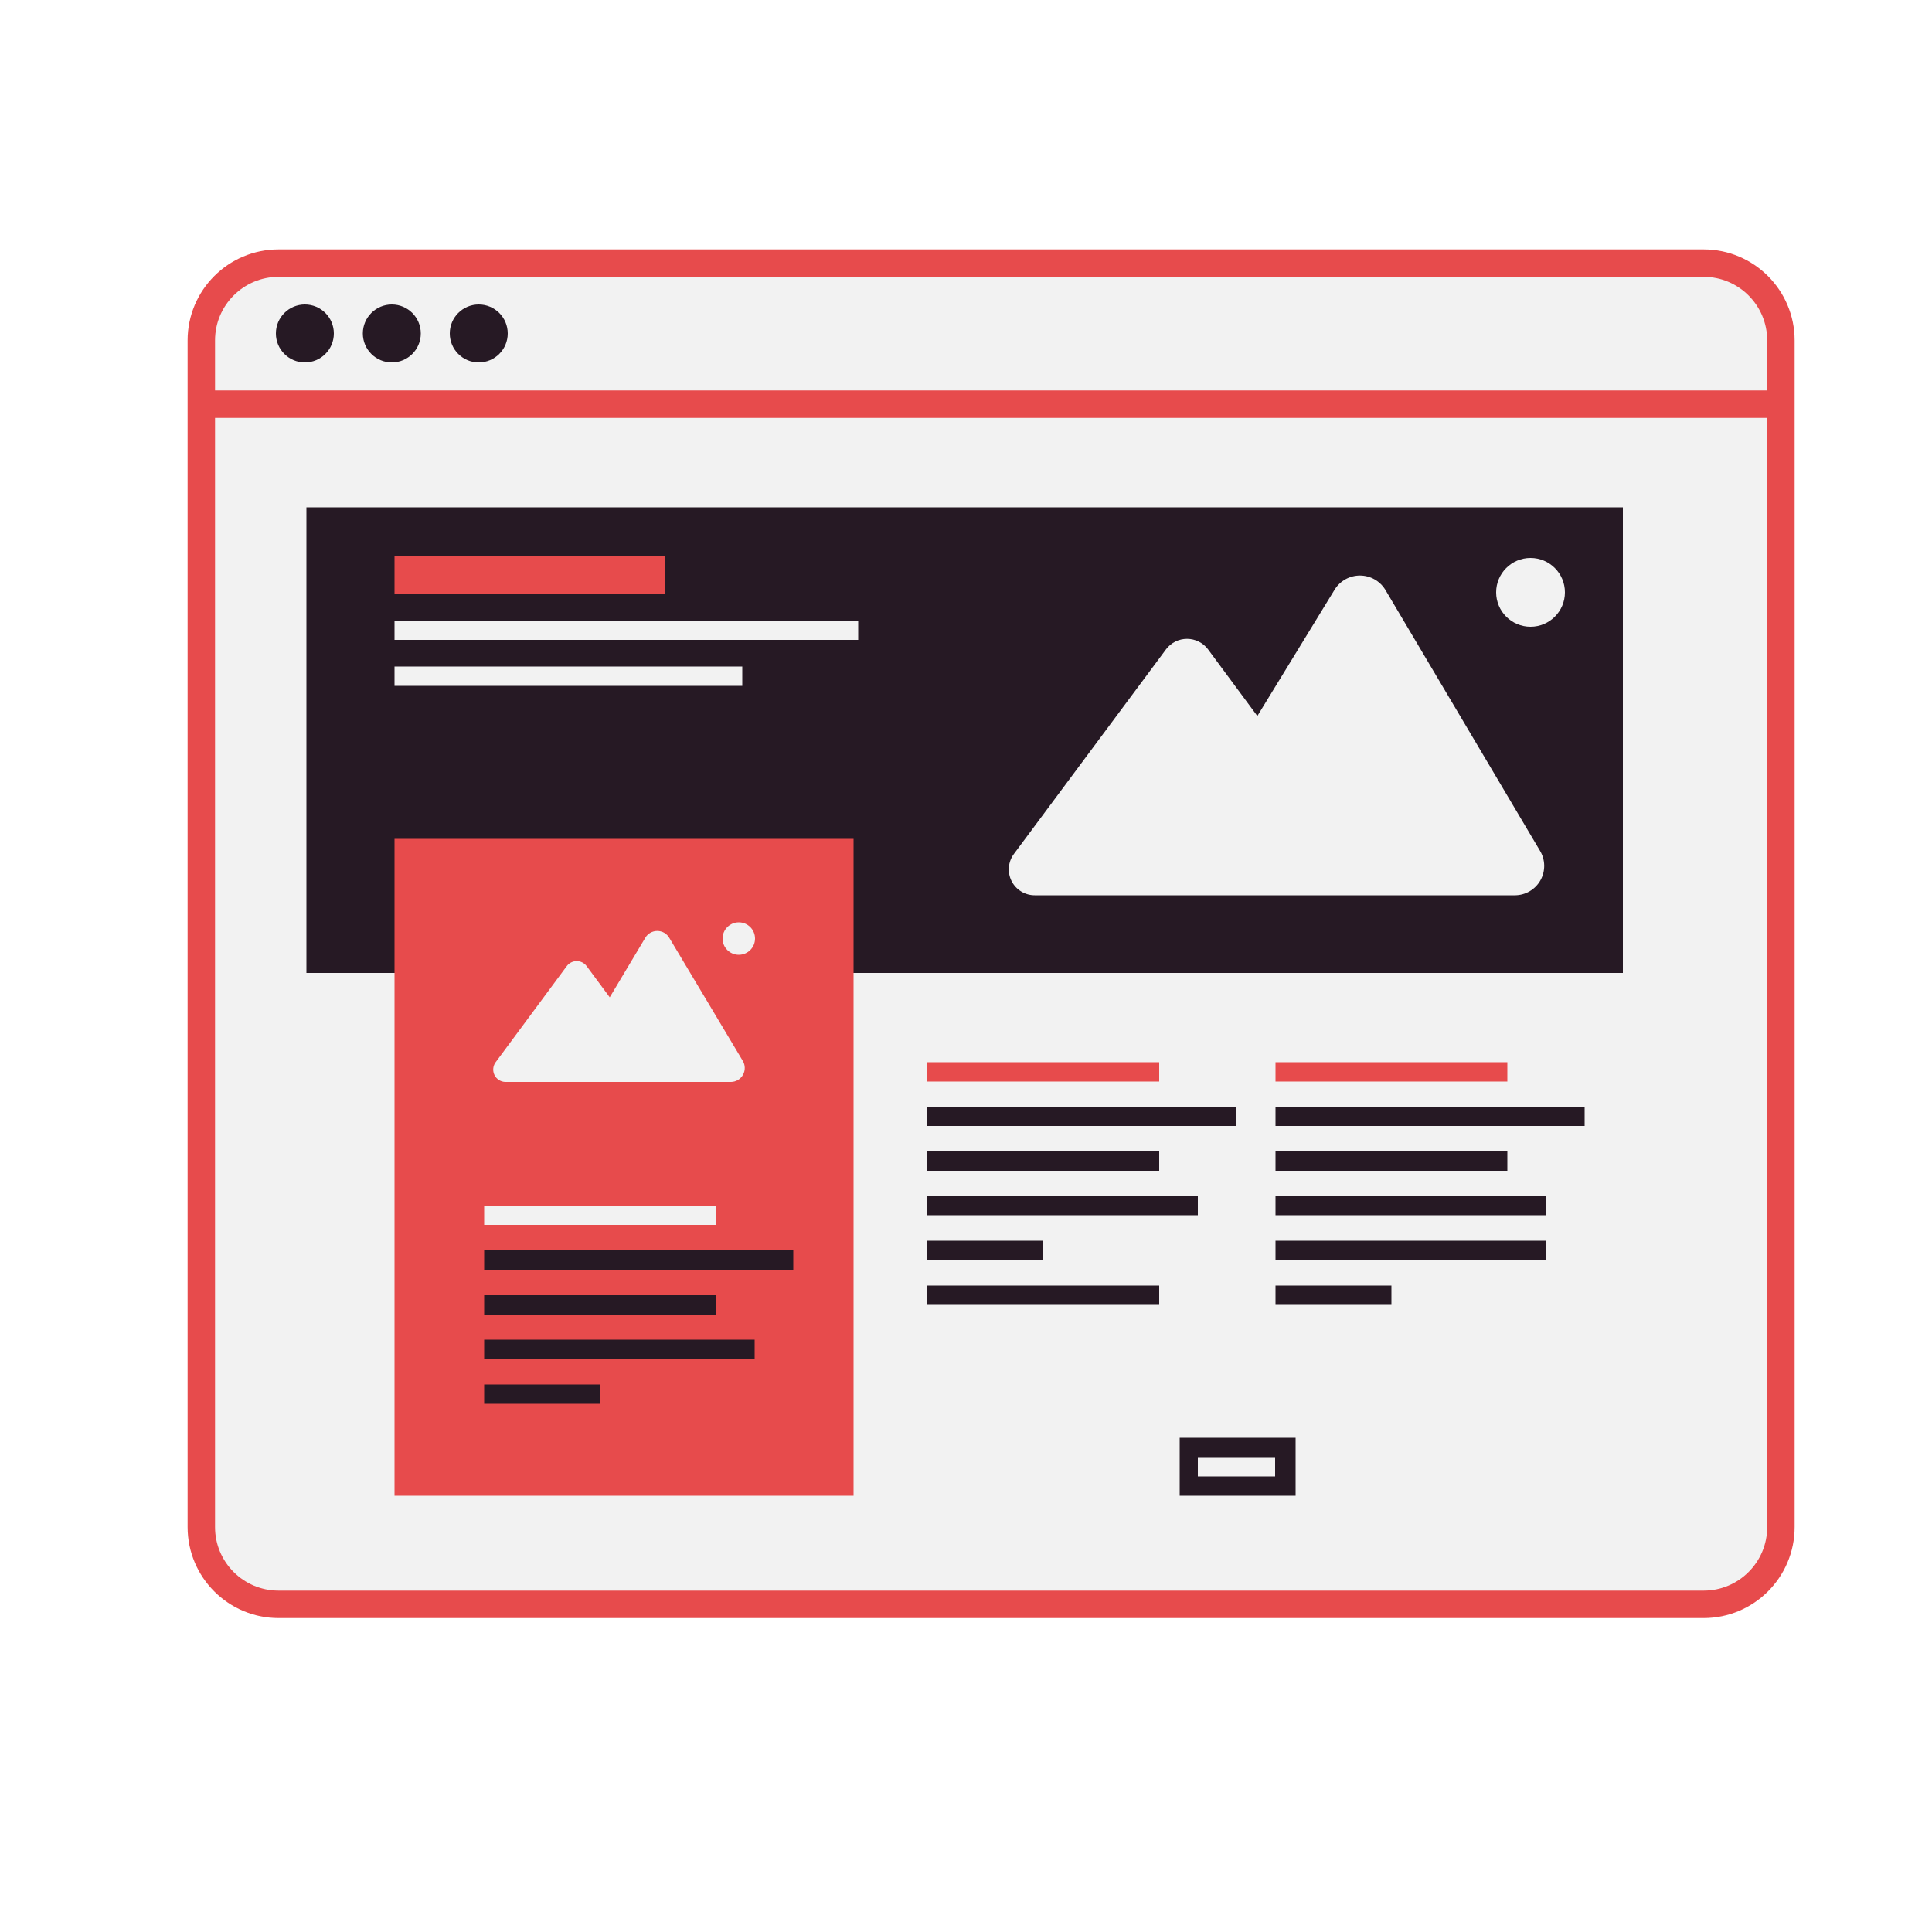
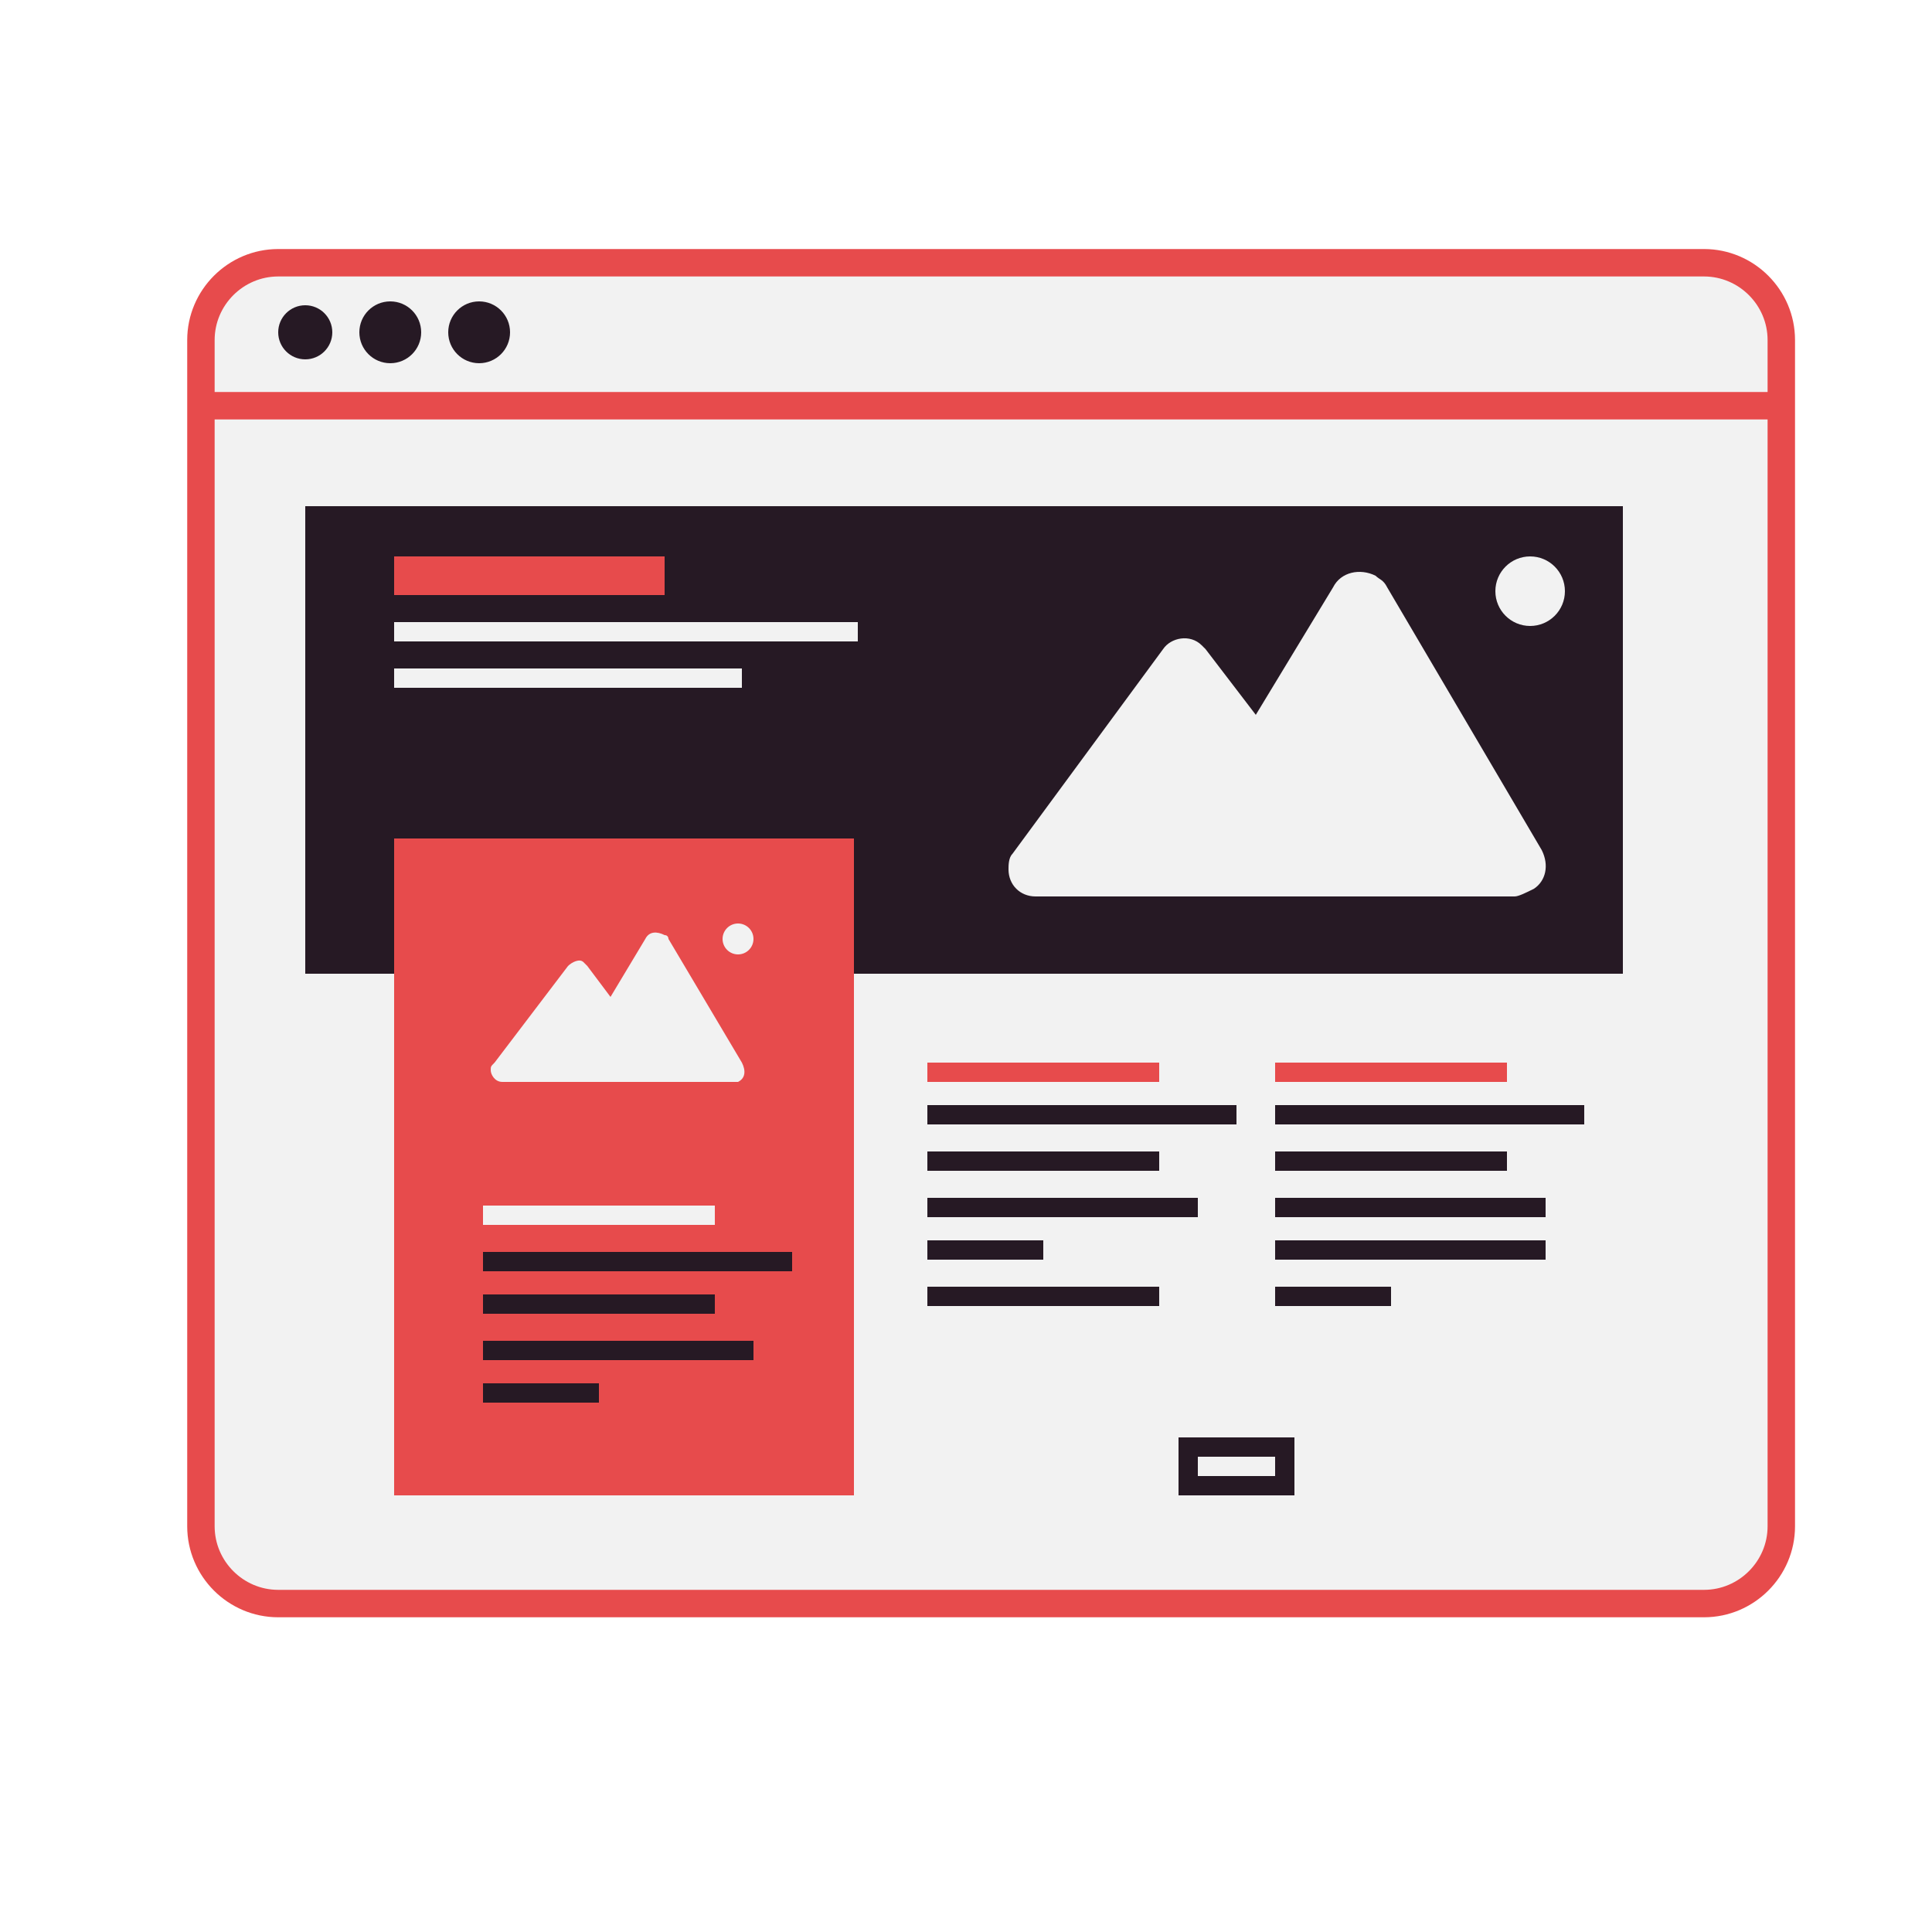
- <svg xmlns="http://www.w3.org/2000/svg" id="Layer_1" data-name="Layer 1" viewBox="0 0 50 50">
-   <defs>
-     <style>.cls-1,.cls-3{fill:#f2f2f2;}.cls-1{stroke:#e74b4c;stroke-miterlimit:10;stroke-width:0.71px;}.cls-2{fill:#261924;}.cls-4{fill:#e74b4c;}</style>
-   </defs>
-   <rect class="cls-1" x="5.21" y="6.81" width="40.88" height="34.71" rx="2" ry="2" />
-   <line class="cls-1" x1="5.21" y1="10.46" x2="46.08" y2="10.46" />
-   <rect class="cls-2" x="7.93" y="13.13" width="34.07" height="12.05" />
-   <path class="cls-3" d="M39.2,23.17H26.78a.67.67,0,0,1-.54-1.07l3.94-5.3a.68.68,0,0,1,1.08,0l1.28,1.73,2-3.27a.77.77,0,0,1,1.31,0l4,6.75A.76.76,0,0,1,39.2,23.17Z" />
-   <circle class="cls-3" cx="39.61" cy="15.33" r="0.89" />
-   <rect class="cls-4" x="10.21" y="21.71" width="11.88" height="17" />
-   <path class="cls-3" d="M18.92,28H13.07a.32.32,0,0,1-.25-.5L14.67,25a.32.32,0,0,1,.51,0l.6.81.92-1.54a.36.36,0,0,1,.62,0l1.9,3.18A.36.36,0,0,1,18.92,28Z" />
-   <circle class="cls-3" cx="19.12" cy="24.29" r="0.42" />
-   <rect class="cls-4" x="10.21" y="14.38" width="7" height="1" />
-   <rect class="cls-3" x="10.21" y="16.06" width="12" height="0.5" />
-   <rect class="cls-3" x="10.21" y="17.25" width="9" height="0.5" />
-   <rect class="cls-4" x="24" y="27.49" width="6" height="0.5" />
-   <rect class="cls-2" x="24" y="28.64" width="8" height="0.5" />
-   <rect class="cls-2" x="24" y="29.8" width="6" height="0.5" />
-   <rect class="cls-2" x="24" y="30.95" width="7" height="0.5" />
-   <rect class="cls-2" x="33.01" y="30.95" width="7" height="0.5" />
-   <rect class="cls-2" x="24" y="32.11" width="3" height="0.5" />
-   <rect class="cls-3" x="12.53" y="31.2" width="6" height="0.5" />
-   <rect class="cls-2" x="12.53" y="32.36" width="8" height="0.5" />
-   <rect class="cls-2" x="12.53" y="33.52" width="6" height="0.5" />
-   <rect class="cls-2" x="12.53" y="34.67" width="7" height="0.5" />
-   <rect class="cls-2" x="12.53" y="35.83" width="3" height="0.5" />
-   <rect class="cls-2" x="30.53" y="37.21" width="3" height="1.5" />
-   <rect class="cls-2" x="24" y="33.27" width="6" height="0.5" />
-   <rect class="cls-4" x="33.01" y="27.49" width="6" height="0.5" />
-   <rect class="cls-2" x="33.01" y="28.64" width="8" height="0.5" />
-   <rect class="cls-2" x="33.01" y="29.8" width="6" height="0.5" />
-   <rect class="cls-2" x="33.01" y="32.11" width="7" height="0.5" />
-   <rect class="cls-2" x="33.01" y="33.27" width="3" height="0.5" />
-   <rect class="cls-3" x="31" y="37.71" width="2" height="0.5" />
-   <circle class="cls-2" cx="7.89" cy="8.63" r="0.75" />
-   <circle class="cls-2" cx="10.14" cy="8.63" r="0.75" />
-   <circle class="cls-2" cx="12.39" cy="8.63" r="0.75" />
+ <svg xmlns="http://www.w3.org/2000/svg" version="1.1" id="Layer_1" x="0px" y="0px" viewBox="0 0 50 50" style="enable-background:new 0 0 50 50;" xml:space="preserve">
+   <style type="text/css">
+ 	.st0{fill:#F2F2F2;stroke:#E74B4C;stroke-width:0.71;stroke-miterlimit:10;}
+ 	.st1{fill:none;stroke:#E74B4C;stroke-width:0.71;stroke-miterlimit:10;}
+ 	.st2{fill:#261924;}
+ 	.st3{fill:#F2F2F2;}
+ 	.st4{fill:#E74B4C;}
+ </style>
+   <g>
+     <path class="st0" d="M7.2,6.8h36.9c1.1,0,2,0.9,2,2v30.7c0,1.1-0.9,2-2,2H7.2c-1.1,0-2-0.9-2-2V8.8C5.2,7.7,6.1,6.8,7.2,6.8z" />
+     <line class="st1" x1="5.2" y1="10.5" x2="46.1" y2="10.5" />
+     <rect x="7.9" y="13.1" class="st2" width="34.1" height="12.1" />
+     <path class="st3" d="M39.2,23.2H26.8c-0.4,0-0.7-0.3-0.7-0.7c0-0.1,0-0.3,0.1-0.4l3.9-5.3c0.2-0.3,0.7-0.4,1-0.1   c0,0,0.1,0.1,0.1,0.1l1.3,1.7l2-3.3c0.2-0.4,0.7-0.5,1.1-0.3c0.1,0.1,0.2,0.1,0.3,0.3l4,6.8c0.2,0.4,0.1,0.8-0.2,1   C39.5,23.1,39.3,23.2,39.2,23.2z" />
+     <circle class="st3" cx="39.6" cy="15.3" r="0.9" />
+     <rect x="10.2" y="21.7" class="st4" width="11.9" height="17" />
+     <path class="st3" d="M18.9,28h-5.9c-0.2,0-0.3-0.2-0.3-0.3c0-0.1,0-0.1,0.1-0.2l1.9-2.5c0.1-0.1,0.3-0.2,0.4-0.1c0,0,0,0,0.1,0.1   l0.6,0.8l0.9-1.5c0.1-0.2,0.3-0.2,0.5-0.1c0.1,0,0.1,0.1,0.1,0.1l1.9,3.2c0.1,0.2,0.1,0.4-0.1,0.5C19,28,19,28,18.9,28z" />
+     <circle class="st3" cx="19.1" cy="24.3" r="0.4" />
+     <rect x="10.2" y="14.4" class="st4" width="7" height="1" />
+     <rect x="10.2" y="16.1" class="st3" width="12" height="0.5" />
+     <rect x="10.2" y="17.3" class="st3" width="9" height="0.5" />
+     <rect x="24" y="27.5" class="st4" width="6" height="0.5" />
+     <rect x="24" y="28.6" class="st2" width="8" height="0.5" />
+     <rect x="24" y="29.8" class="st2" width="6" height="0.5" />
+     <rect x="24" y="31" class="st2" width="7" height="0.5" />
+     <rect x="33" y="31" class="st2" width="7" height="0.5" />
+     <rect x="24" y="32.1" class="st2" width="3" height="0.5" />
+     <rect x="12.5" y="31.2" class="st3" width="6" height="0.5" />
+     <rect x="12.5" y="32.4" class="st2" width="8" height="0.5" />
+     <rect x="12.5" y="33.5" class="st2" width="6" height="0.5" />
+     <rect x="12.5" y="34.7" class="st2" width="7" height="0.5" />
+     <rect x="12.5" y="35.8" class="st2" width="3" height="0.5" />
+     <rect x="30.5" y="37.2" class="st2" width="3" height="1.5" />
+     <rect x="24" y="33.3" class="st2" width="6" height="0.5" />
+     <rect x="33" y="27.5" class="st4" width="6" height="0.5" />
+     <rect x="33" y="28.6" class="st2" width="8" height="0.5" />
+     <rect x="33" y="29.8" class="st2" width="6" height="0.5" />
+     <rect x="33" y="32.1" class="st2" width="7" height="0.5" />
+     <rect x="33" y="33.3" class="st2" width="3" height="0.5" />
+     <rect x="31" y="37.7" class="st3" width="2" height="0.5" />
+     <circle class="st2" cx="7.9" cy="8.6" r="0.7" />
+     <circle class="st2" cx="10.1" cy="8.6" r="0.8" />
+     <circle class="st2" cx="12.4" cy="8.6" r="0.8" />
+   </g>
</svg>
